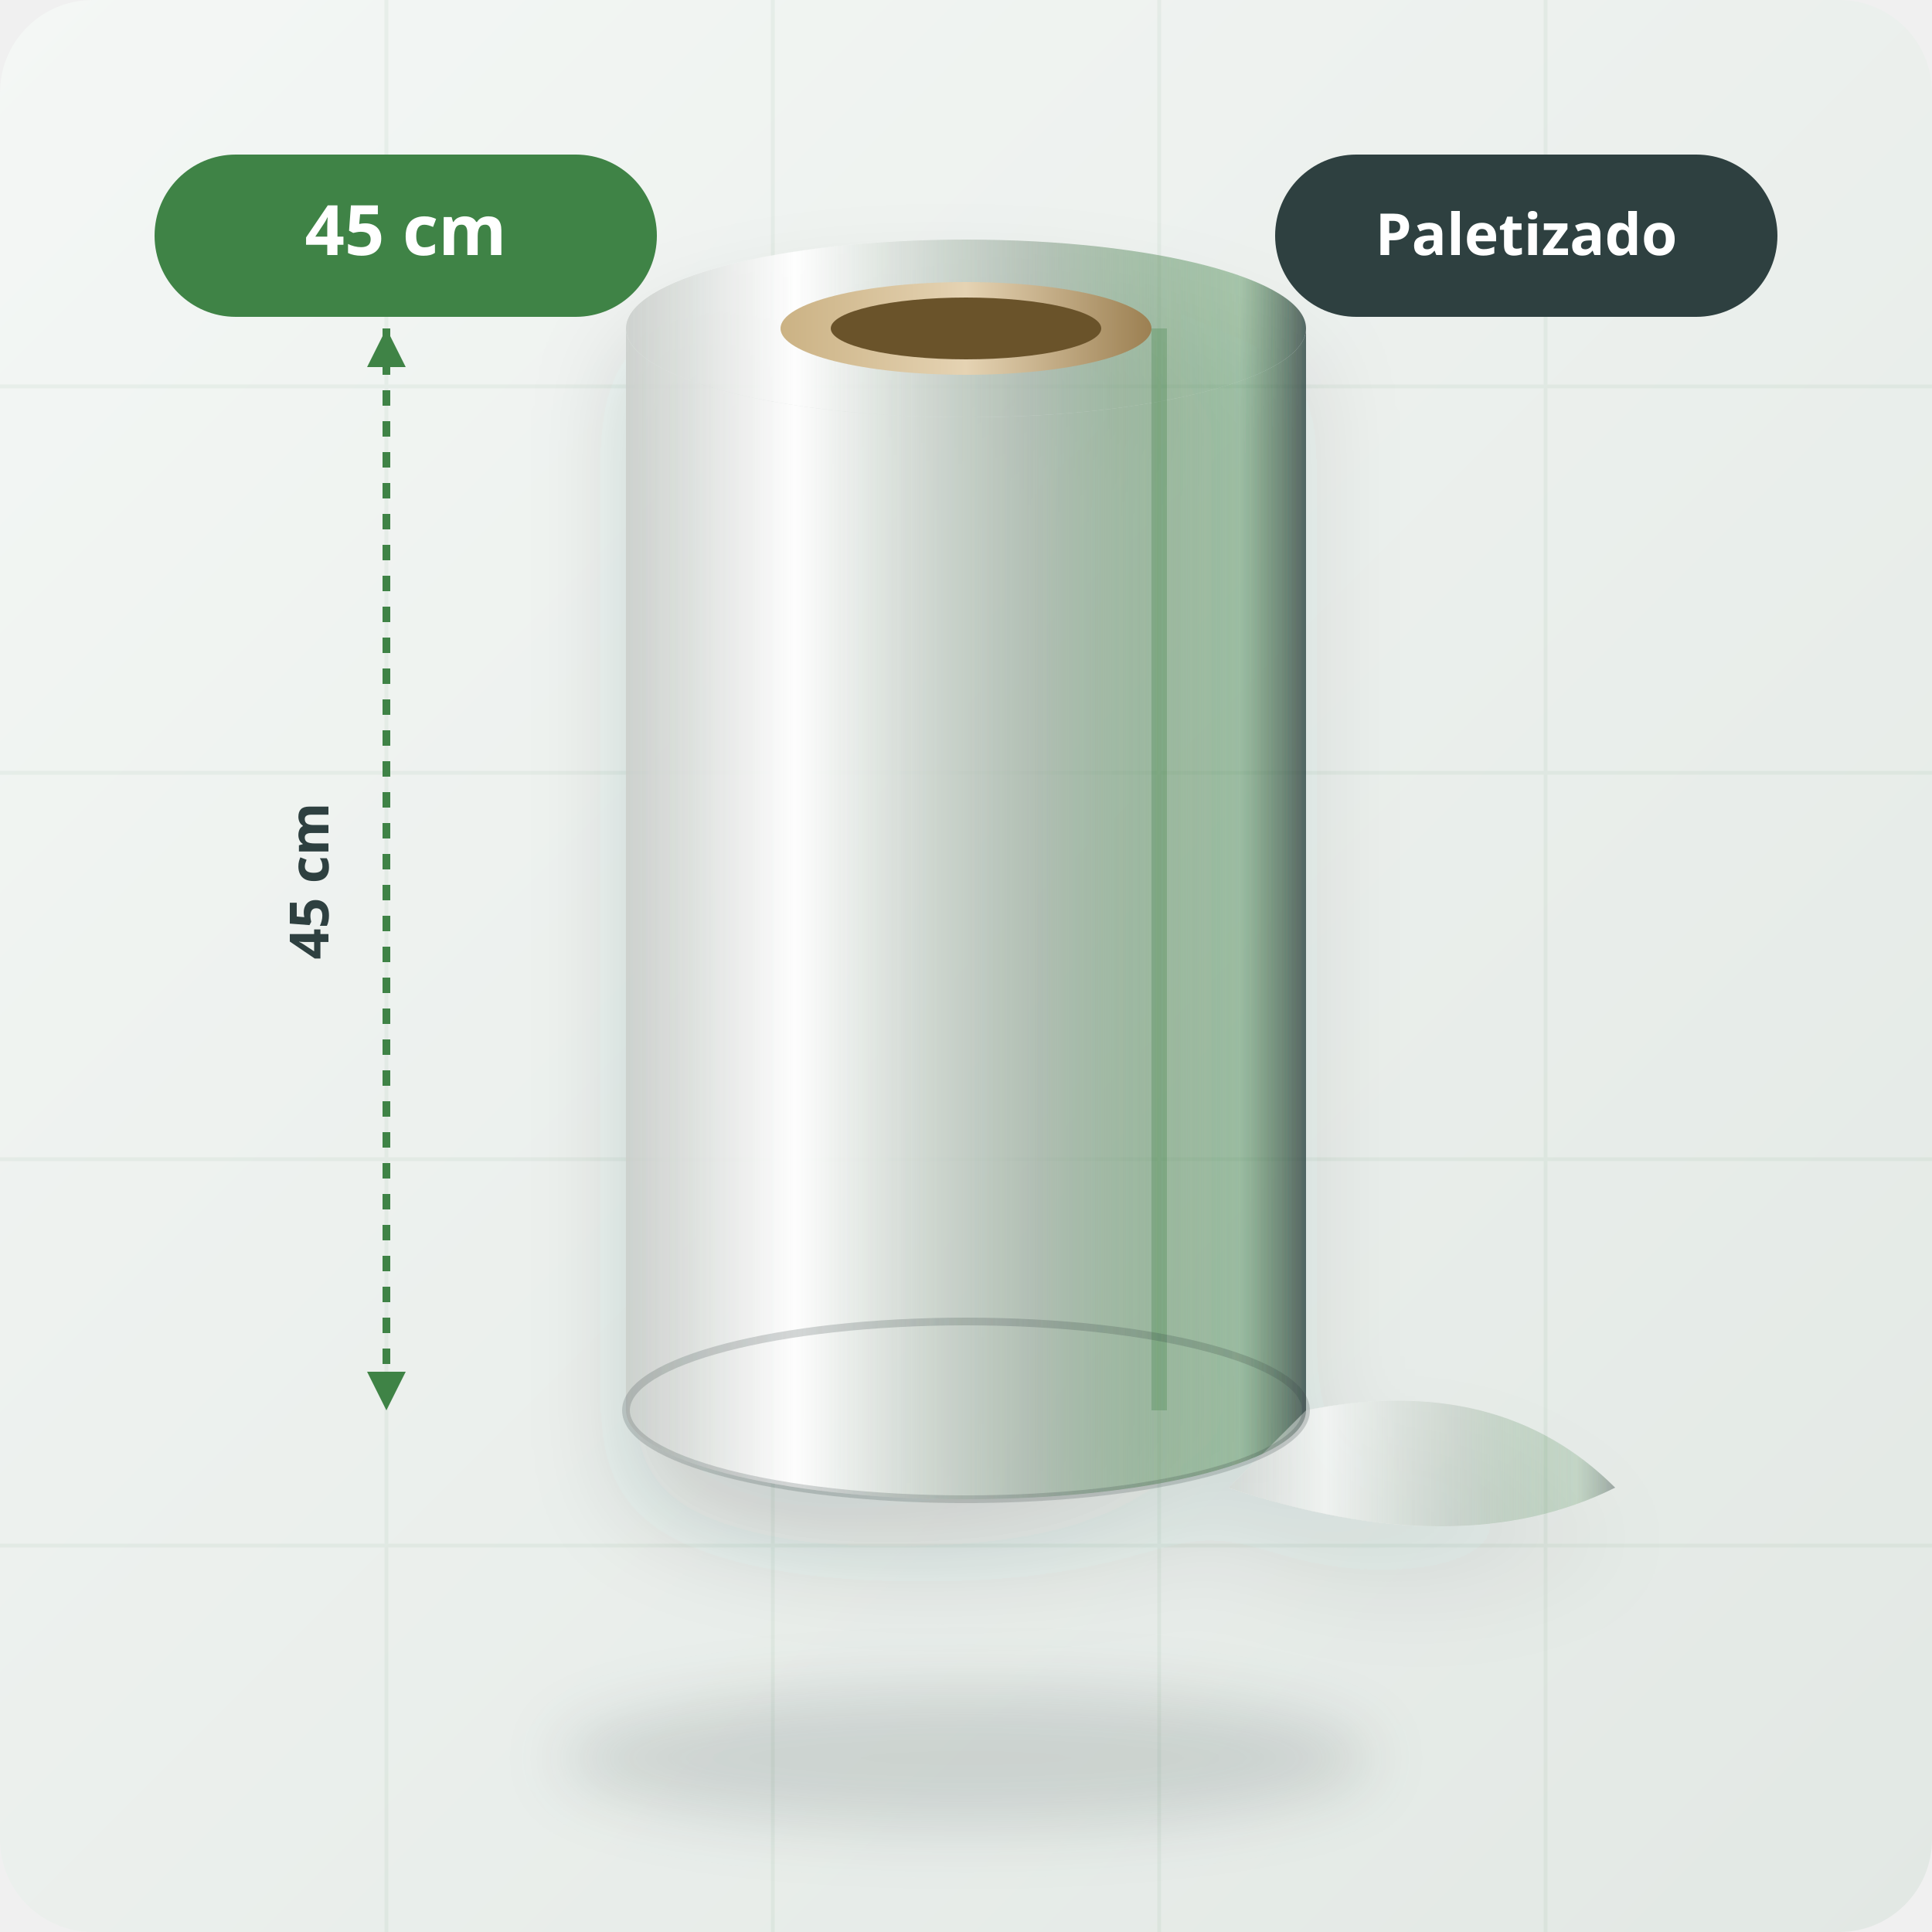
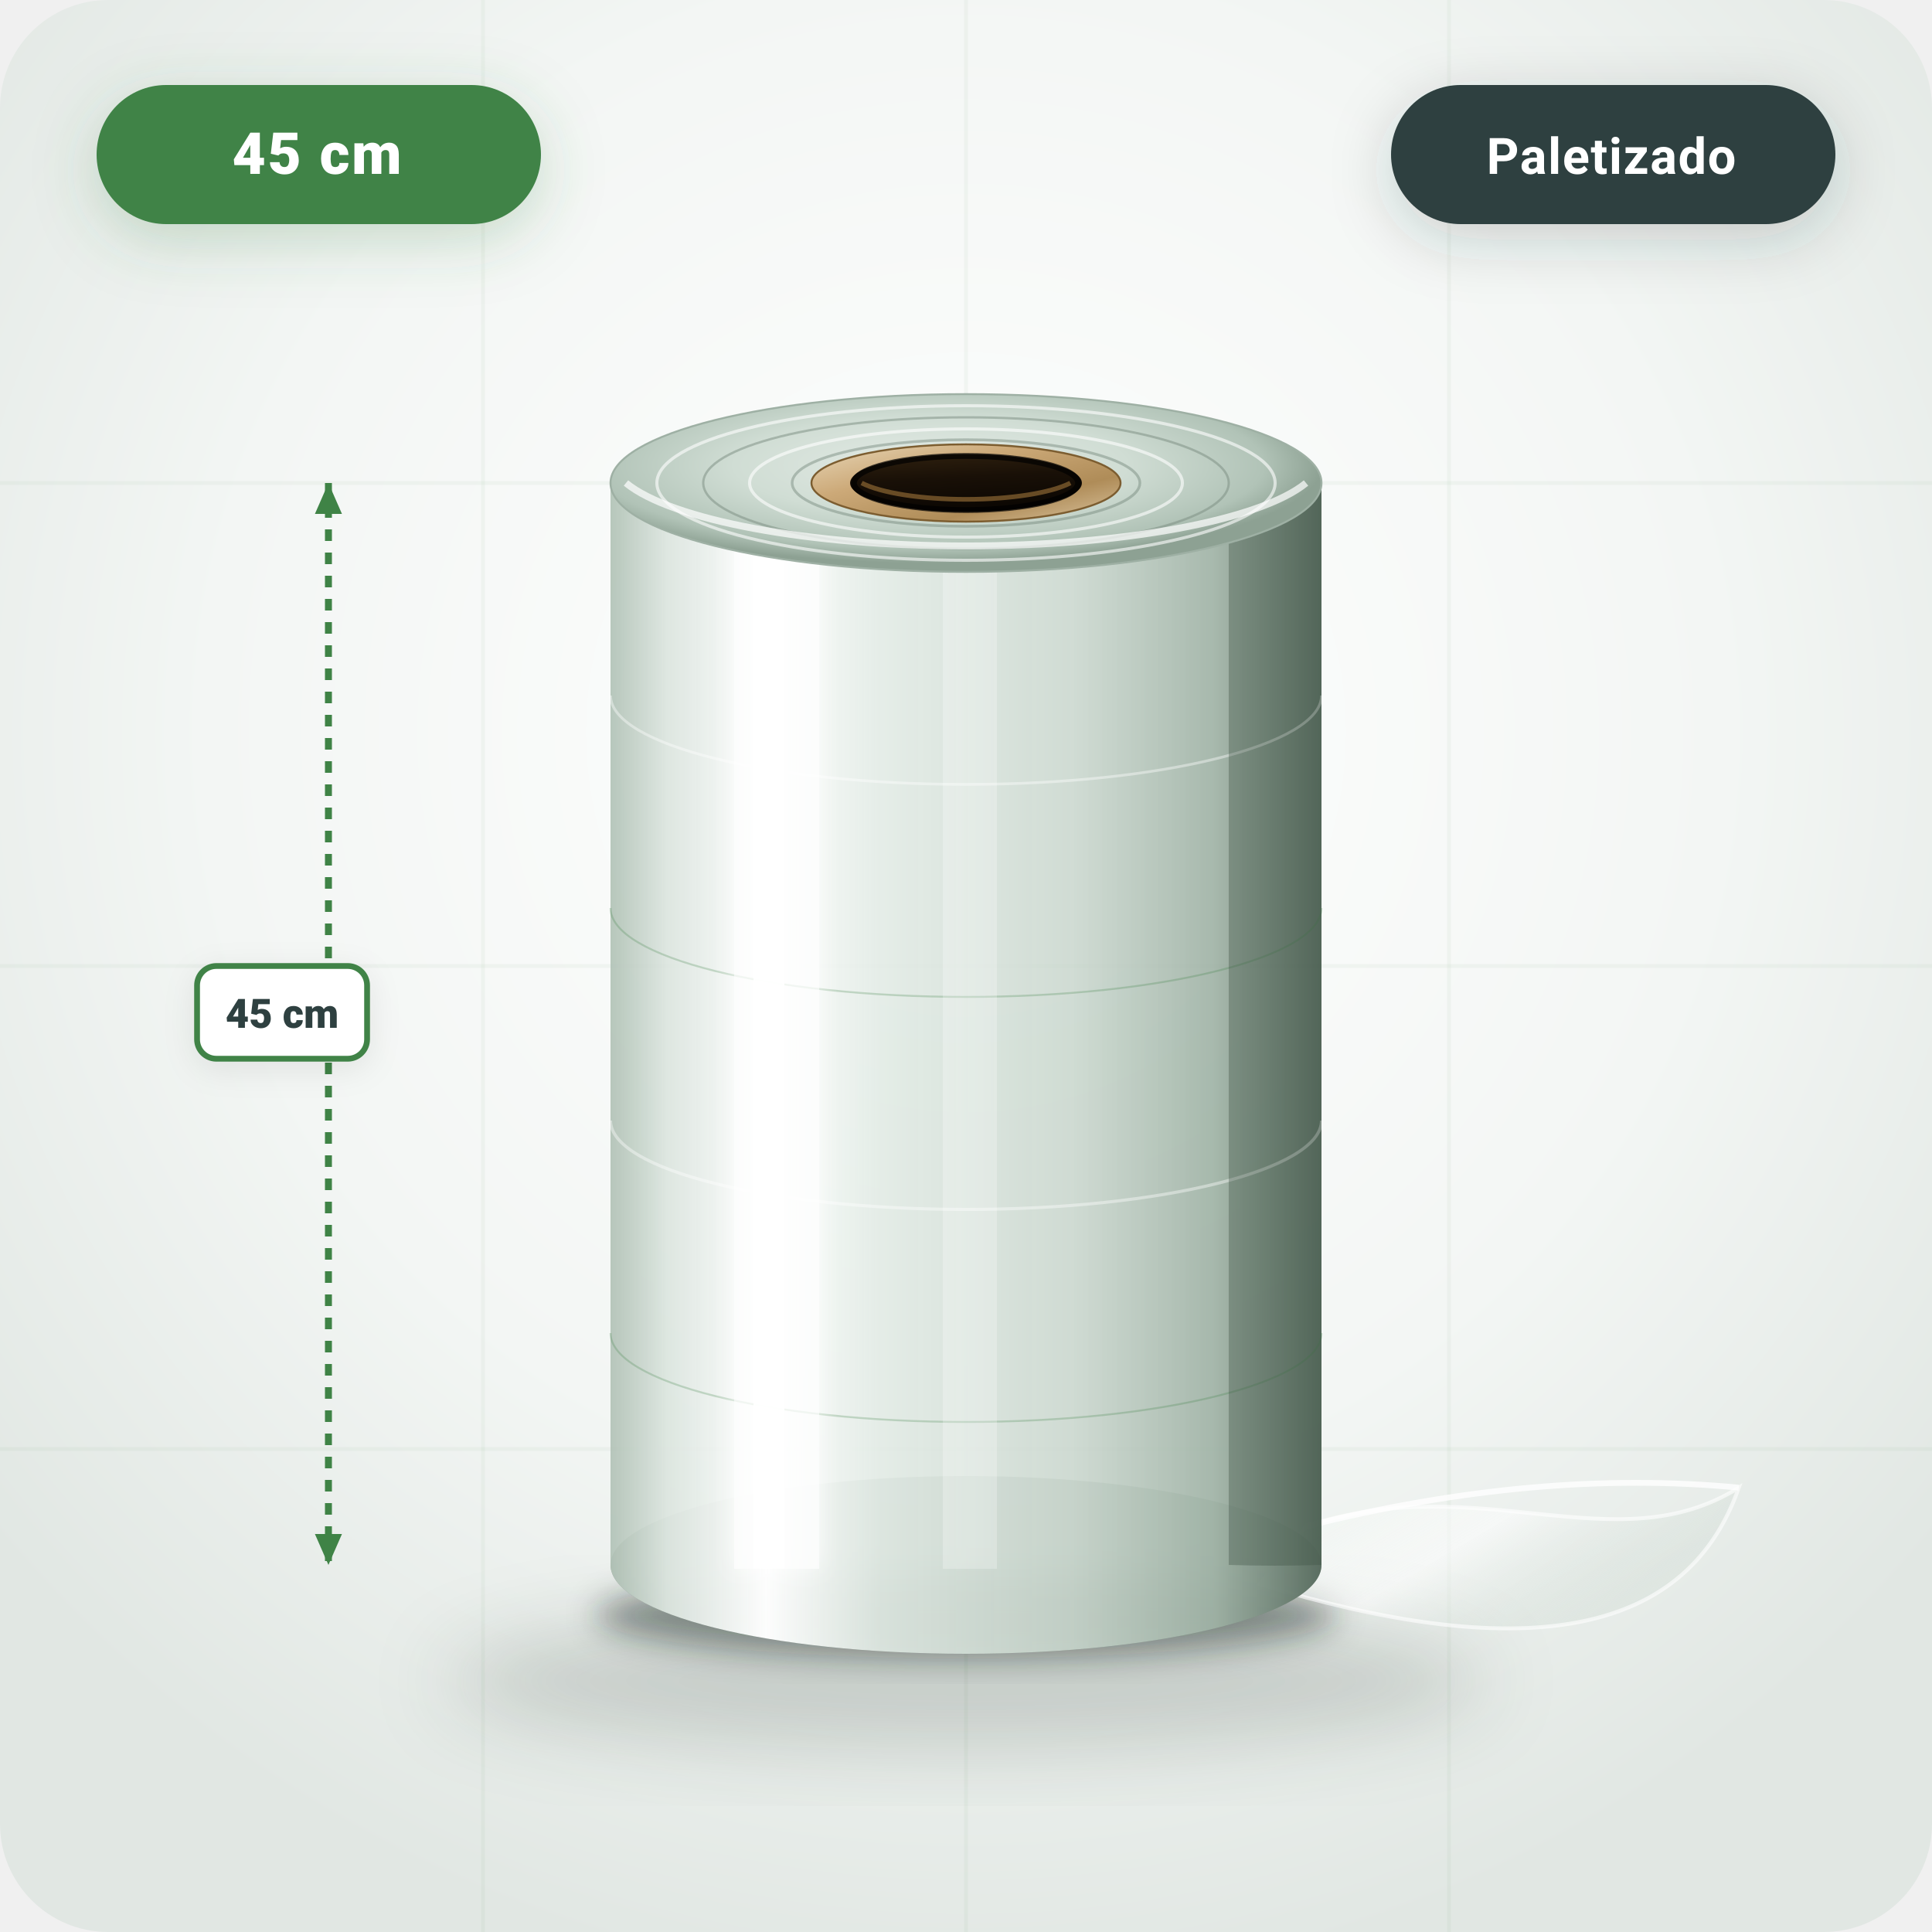
<svg xmlns="http://www.w3.org/2000/svg" viewBox="0 0 500 500" width="100%" height="100%">
  <defs>
-     <linearGradient id="bgGrad45" x1="0%" y1="0%" x2="100%" y2="100%">
-       <stop offset="0%" stop-color="#F4F7F5" />
-       <stop offset="100%" stop-color="#E2E8E4" />
+     <radialGradient id="studioLight45" cx="50%" cy="38%" r="65%">
+       <stop offset="0%" stop-color="#FFFFFF" />
+       <stop offset="60%" stop-color="#F3F6F4" />
+       <stop offset="100%" stop-color="#E1E7E3" />
+     </radialGradient>
+     <linearGradient id="filmBodyGrad45" x1="0%" y1="0%" x2="100%" y2="0%">
+       <stop offset="0%" stop-color="#AFC0B4" stop-opacity="0.9" />
+       <stop offset="8%" stop-color="#DCE5DF" stop-opacity="0.95" />
+       <stop offset="22%" stop-color="#FFFFFF" stop-opacity="0.98" />
+       <stop offset="38%" stop-color="#E2EBE5" stop-opacity="0.9" />
+       <stop offset="65%" stop-color="#CAD7CE" stop-opacity="0.88" />
+       <stop offset="85%" stop-color="#9FB2A5" stop-opacity="0.92" />
+       <stop offset="100%" stop-color="#55695C" stop-opacity="0.95" />
    </linearGradient>
-     <linearGradient id="filmGrad45" x1="0%" y1="0%" x2="100%" y2="0%">
-       <stop offset="0%" stop-color="#C8CDC9" stop-opacity="0.85" />
-       <stop offset="25%" stop-color="#FFFFFF" stop-opacity="0.95" />
-       <stop offset="60%" stop-color="#A5B5A8" stop-opacity="0.75" />
-       <stop offset="90%" stop-color="#3F8346" stop-opacity="0.4" />
-       <stop offset="100%" stop-color="#2E4040" stop-opacity="0.8" />
+     <radialGradient id="topFilmGrad45" cx="45%" cy="40%" r="55%">
+       <stop offset="0%" stop-color="#E4EBE6" />
+       <stop offset="50%" stop-color="#D0DDD4" />
+       <stop offset="85%" stop-color="#B1C3B7" />
+       <stop offset="100%" stop-color="#8DA193" />
+     </radialGradient>
+     <linearGradient id="kraftRimGrad45" x1="0%" y1="0%" x2="100%" y2="100%">
+       <stop offset="0%" stop-color="#E8D7B8" />
+       <stop offset="35%" stop-color="#CCA978" />
+       <stop offset="70%" stop-color="#AF8C58" />
+       <stop offset="100%" stop-color="#DBC5A0" />
    </linearGradient>
-     <linearGradient id="coreGrad45" x1="0%" y1="0%" x2="100%" y2="0%">
-       <stop offset="0%" stop-color="#CBB284" />
-       <stop offset="50%" stop-color="#E5D3B3" />
-       <stop offset="100%" stop-color="#9C8052" />
+     <linearGradient id="coreHoleGrad45" x1="40%" y1="0%" x2="60%" y2="100%">
+       <stop offset="0%" stop-color="#2D1F0E" />
+       <stop offset="40%" stop-color="#191007" />
+       <stop offset="100%" stop-color="#0A0602" />
    </linearGradient>
-     <filter id="shadow45" x="-10%" y="-10%" width="120%" height="130%">
-       <feDropShadow dx="0" dy="15" stdDeviation="12" flood-color="#2E4040" flood-opacity="0.18" />
+     <linearGradient id="tailGrad45" x1="0%" y1="0%" x2="100%" y2="50%">
+       <stop offset="0%" stop-color="#EAF1EC" stop-opacity="0.75" />
+       <stop offset="50%" stop-color="#FFFFFF" stop-opacity="0.5" />
+       <stop offset="100%" stop-color="#B2C5B8" stop-opacity="0.15" />
+     </linearGradient>
+     <filter id="softGlow45" x="-20%" y="-20%" width="140%" height="140%">
+       <feGaussianBlur stdDeviation="3" result="blur" />
+       <feComposite in="SourceGraphic" in2="blur" operator="over" />
+     </filter>
+     <filter id="floorShadowBlur45" x="-30%" y="-40%" width="160%" height="180%">
+       <feGaussianBlur stdDeviation="10" />
+     </filter>
+     <filter id="contactShadowBlur45" x="-20%" y="-30%" width="140%" height="160%">
+       <feGaussianBlur stdDeviation="4" />
    </filter>
  </defs>
-   <rect width="500" height="500" rx="24" fill="url(#bgGrad45)" />
-   <path d="M 0,100 L 500,100 M 0,200 L 500,200 M 0,300 L 500,300 M 0,400 L 500,400 M 100,0 L 100,500 M 200,0 L 200,500 M 300,0 L 300,500 M 400,0 L 400,500" stroke="#3F8346" stroke-opacity="0.06" stroke-width="1" />
-   <ellipse cx="250" cy="455" rx="105" ry="18" fill="#2E4040" opacity="0.15" filter="blur(8px)" />
-   <g transform="translate(0, 0)" filter="url(#shadow45)">
-     <ellipse cx="250" cy="85" rx="88" ry="23" fill="url(#filmGrad45)" />
-     <ellipse cx="250" cy="85" rx="48" ry="12" fill="url(#coreGrad45)" />
-     <ellipse cx="250" cy="85" rx="35" ry="8" fill="#6A532C" />
-     <path d="M 162,85 L 162,365 A 88,23 0 0,0 338,365 L 338,85 A 88,23 0 0,1 162,85 Z" fill="url(#filmGrad45)" />
-     <path d="M 195,85 L 195,365" stroke="#FFFFFF" stroke-width="8" opacity="0.7" filter="blur(2px)" />
-     <path d="M 300,85 L 300,365" stroke="#3F8346" stroke-width="4" opacity="0.3" />
-     <path d="M 338,365 Q 388,355 418,385 Q 378,405 318,385" fill="url(#filmGrad45)" opacity="0.5" />
-     <ellipse cx="250" cy="365" rx="88" ry="23" fill="none" stroke="#2E4040" stroke-opacity="0.2" stroke-width="2" />
+   <rect width="500" height="500" rx="28" fill="url(#studioLight45)" />
+   <g stroke="#3F8346" stroke-opacity="0.05" stroke-width="1">
+     <line x1="0" y1="125" x2="500" y2="125" />
+     <line x1="0" y1="250" x2="500" y2="250" />
+     <line x1="0" y1="375" x2="500" y2="375" />
+     <line x1="125" y1="0" x2="125" y2="500" />
+     <line x1="250" y1="0" x2="250" y2="500" />
+     <line x1="375" y1="0" x2="375" y2="500" />
  </g>
-   <g transform="translate(40, 40)">
-     <rect x="0" y="0" width="130" height="42" rx="21" fill="#3F8346" />
-     <text x="65" y="26" text-anchor="middle" fill="#FFFFFF" font-family="sans-serif" font-weight="bold" font-size="18">45 cm</text>
+   <ellipse cx="250" cy="435" rx="135" ry="18" fill="#1C2E24" opacity="0.18" filter="url(#floorShadowBlur45)" />
+   <ellipse cx="250" cy="418" rx="96" ry="11" fill="#0E1A13" opacity="0.45" filter="url(#contactShadowBlur45)" />
+   <g id="stretchRoll45">
+     <path d="M 338,395 C 383,380 418,405 450,385 C 436,425 392,430 326,410 Z" fill="url(#tailGrad45)" stroke="#FFFFFF" stroke-width="1" stroke-opacity="0.6" />
+     <path d="M 338,395 Q 398,380 450,385" stroke="#FFFFFF" stroke-width="1.5" stroke-opacity="0.8" fill="none" />
+     <ellipse cx="250" cy="405" rx="92" ry="23" fill="#75887B" opacity="0.6" />
+     <path d="M 158,125 L 158,405 A 92,23 0 0,0 342,405 L 342,125 A 92,23 0 0,1 158,125 Z" fill="url(#filmBodyGrad45)" />
+     <path d="M 158,180 A 92,23 0 0,0 342,180" stroke="#FFFFFF" stroke-width="0.7" stroke-opacity="0.4" fill="none" />
+     <path d="M 158,235 A 92,23 0 0,0 342,235" stroke="#3F8346" stroke-width="0.5" stroke-opacity="0.25" fill="none" />
+     <path d="M 158,290 A 92,23 0 0,0 342,290" stroke="#FFFFFF" stroke-width="0.8" stroke-opacity="0.4" fill="none" />
+     <path d="M 158,345 A 92,23 0 0,0 342,345" stroke="#3F8346" stroke-width="0.5" stroke-opacity="0.25" fill="none" />
+     <rect x="190" y="125" width="22" height="281" fill="#FFFFFF" opacity="0.75" filter="url(#softGlow45)" />
+     <rect x="195" y="125" width="8" height="281" fill="#FFFFFF" opacity="0.95" />
+     <rect x="244" y="125" width="14" height="281" fill="#FFFFFF" opacity="0.25" />
+     <path d="M 318,125 L 318,405 A 92,23 0 0,0 342,405 L 342,125 Z" fill="#3D4F43" opacity="0.35" />
+     <ellipse cx="250" cy="125" rx="92" ry="23" fill="url(#topFilmGrad45)" stroke="#9EB0A4" stroke-width="0.5" />
+     <ellipse cx="250" cy="125" rx="80" ry="20" fill="none" stroke="#FFFFFF" stroke-width="0.8" stroke-opacity="0.6" />
+     <ellipse cx="250" cy="125" rx="68" ry="17" fill="none" stroke="#7A8D80" stroke-width="0.6" stroke-opacity="0.5" />
+     <ellipse cx="250" cy="125" rx="56" ry="14" fill="none" stroke="#FFFFFF" stroke-width="0.8" stroke-opacity="0.6" />
+     <ellipse cx="250" cy="125" rx="45" ry="11.2" fill="none" stroke="#687B6E" stroke-width="0.7" stroke-opacity="0.4" />
+     <ellipse cx="250" cy="125" rx="40" ry="10" fill="url(#kraftRimGrad45)" stroke="#7C5D30" stroke-width="0.5" />
+     <ellipse cx="250" cy="125" rx="30" ry="7.5" fill="url(#coreHoleGrad45)" />
+     <path d="M 223,125 A 30,7.5 0 0,0 277,125" stroke="#7D5C2E" stroke-width="1.2" stroke-opacity="0.8" fill="none" />
+     <ellipse cx="250" cy="125" rx="29" ry="7" fill="none" stroke="#000000" stroke-width="1.5" stroke-opacity="0.7" />
+     <path d="M 162,125 A 92,23 0 0,0 338,125" stroke="#FFFFFF" stroke-width="1.8" stroke-opacity="0.7" fill="none" />
  </g>
-   <g transform="translate(330, 40)">
-     <rect x="0" y="0" width="130" height="42" rx="21" fill="#2E4040" />
-     <text x="65" y="26" text-anchor="middle" fill="#FFFFFF" font-family="sans-serif" font-weight="600" font-size="15">Paletizado</text>
+   <g transform="translate(25, 22)">
+     <rect x="0" y="0" width="115" height="36" rx="18" fill="#3F8346" filter="drop-shadow(0 4px 8px rgba(63,131,70,0.25))" />
+     <text x="57" y="23" text-anchor="middle" fill="#FFFFFF" font-family="-apple-system, BlinkMacSystemFont, 'Segoe UI', Roboto, sans-serif" font-weight="800" font-size="15" letter-spacing="0.5">45 cm</text>
  </g>
-   <g transform="translate(100, 85)">
-     <line x1="0" y1="0" x2="0" y2="280" stroke="#3F8346" stroke-width="2" stroke-dasharray="4 4" />
-     <polygon points="0,0 -5,10 5,10" fill="#3F8346" />
-     <polygon points="0,280 -5,270 5,270" fill="#3F8346" />
-     <text x="-15" y="143" text-anchor="middle" fill="#2E4040" font-family="sans-serif" font-weight="bold" font-size="14" transform="rotate(-90 -15 143)">45 cm</text>
+   <g transform="translate(360, 22)">
+     <rect x="0" y="0" width="115" height="36" rx="18" fill="#2E4040" filter="drop-shadow(0 4px 8px rgba(46,64,64,0.2))" />
+     <text x="57" y="23" text-anchor="middle" fill="#FFFFFF" font-family="-apple-system, BlinkMacSystemFont, 'Segoe UI', Roboto, sans-serif" font-weight="700" font-size="13" letter-spacing="0.3">Paletizado</text>
+   </g>
+   <g transform="translate(85, 125)">
+     <line x1="0" y1="0" x2="0" y2="280" stroke="#3F8346" stroke-width="1.8" stroke-dasharray="3 3" />
+     <polygon points="0,0 -3.5,8 3.5,8" fill="#3F8346" />
+     <polygon points="0,280 -3.5,272 3.5,272" fill="#3F8346" />
+     <rect x="-34" y="125" width="44" height="24" rx="5" fill="#FFFFFF" stroke="#3F8346" stroke-width="1.5" filter="drop-shadow(0 2px 4px rgba(0,0,0,0.08))" />
+     <text x="-12" y="141" text-anchor="middle" fill="#2E4040" font-family="-apple-system, BlinkMacSystemFont, 'Segoe UI', Roboto, sans-serif" font-weight="800" font-size="10.5">45 cm</text>
  </g>
</svg>
